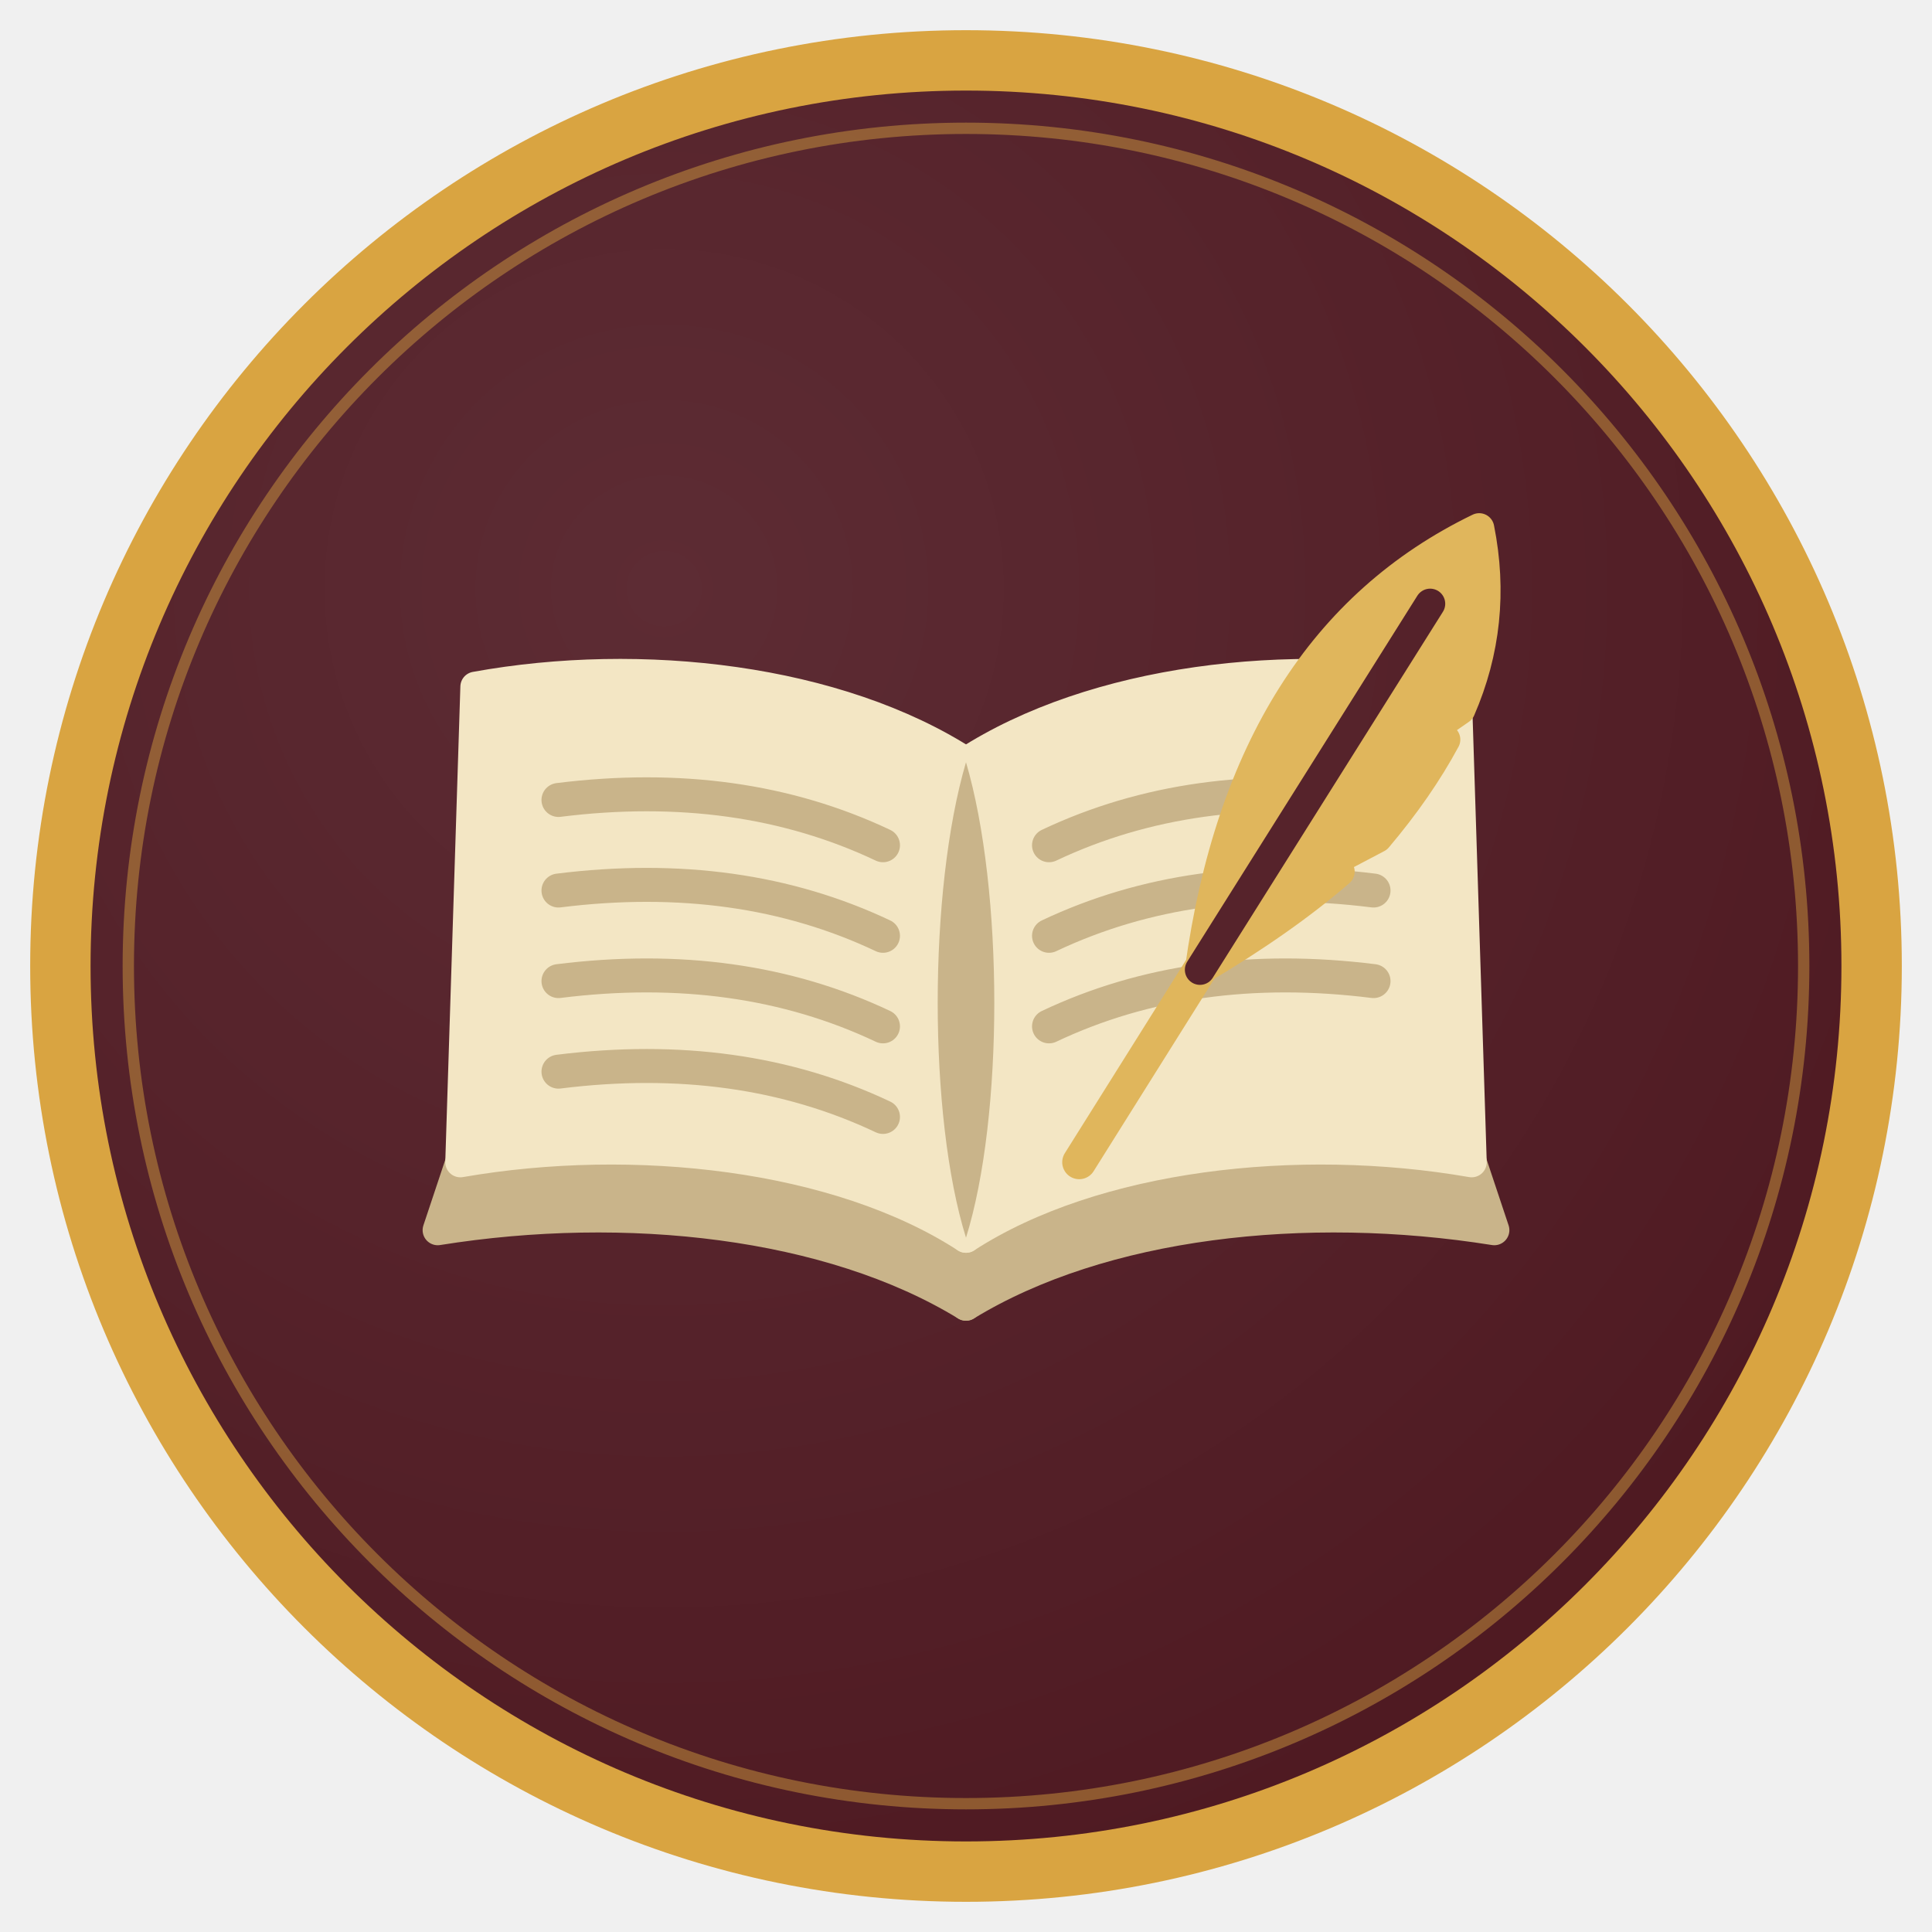
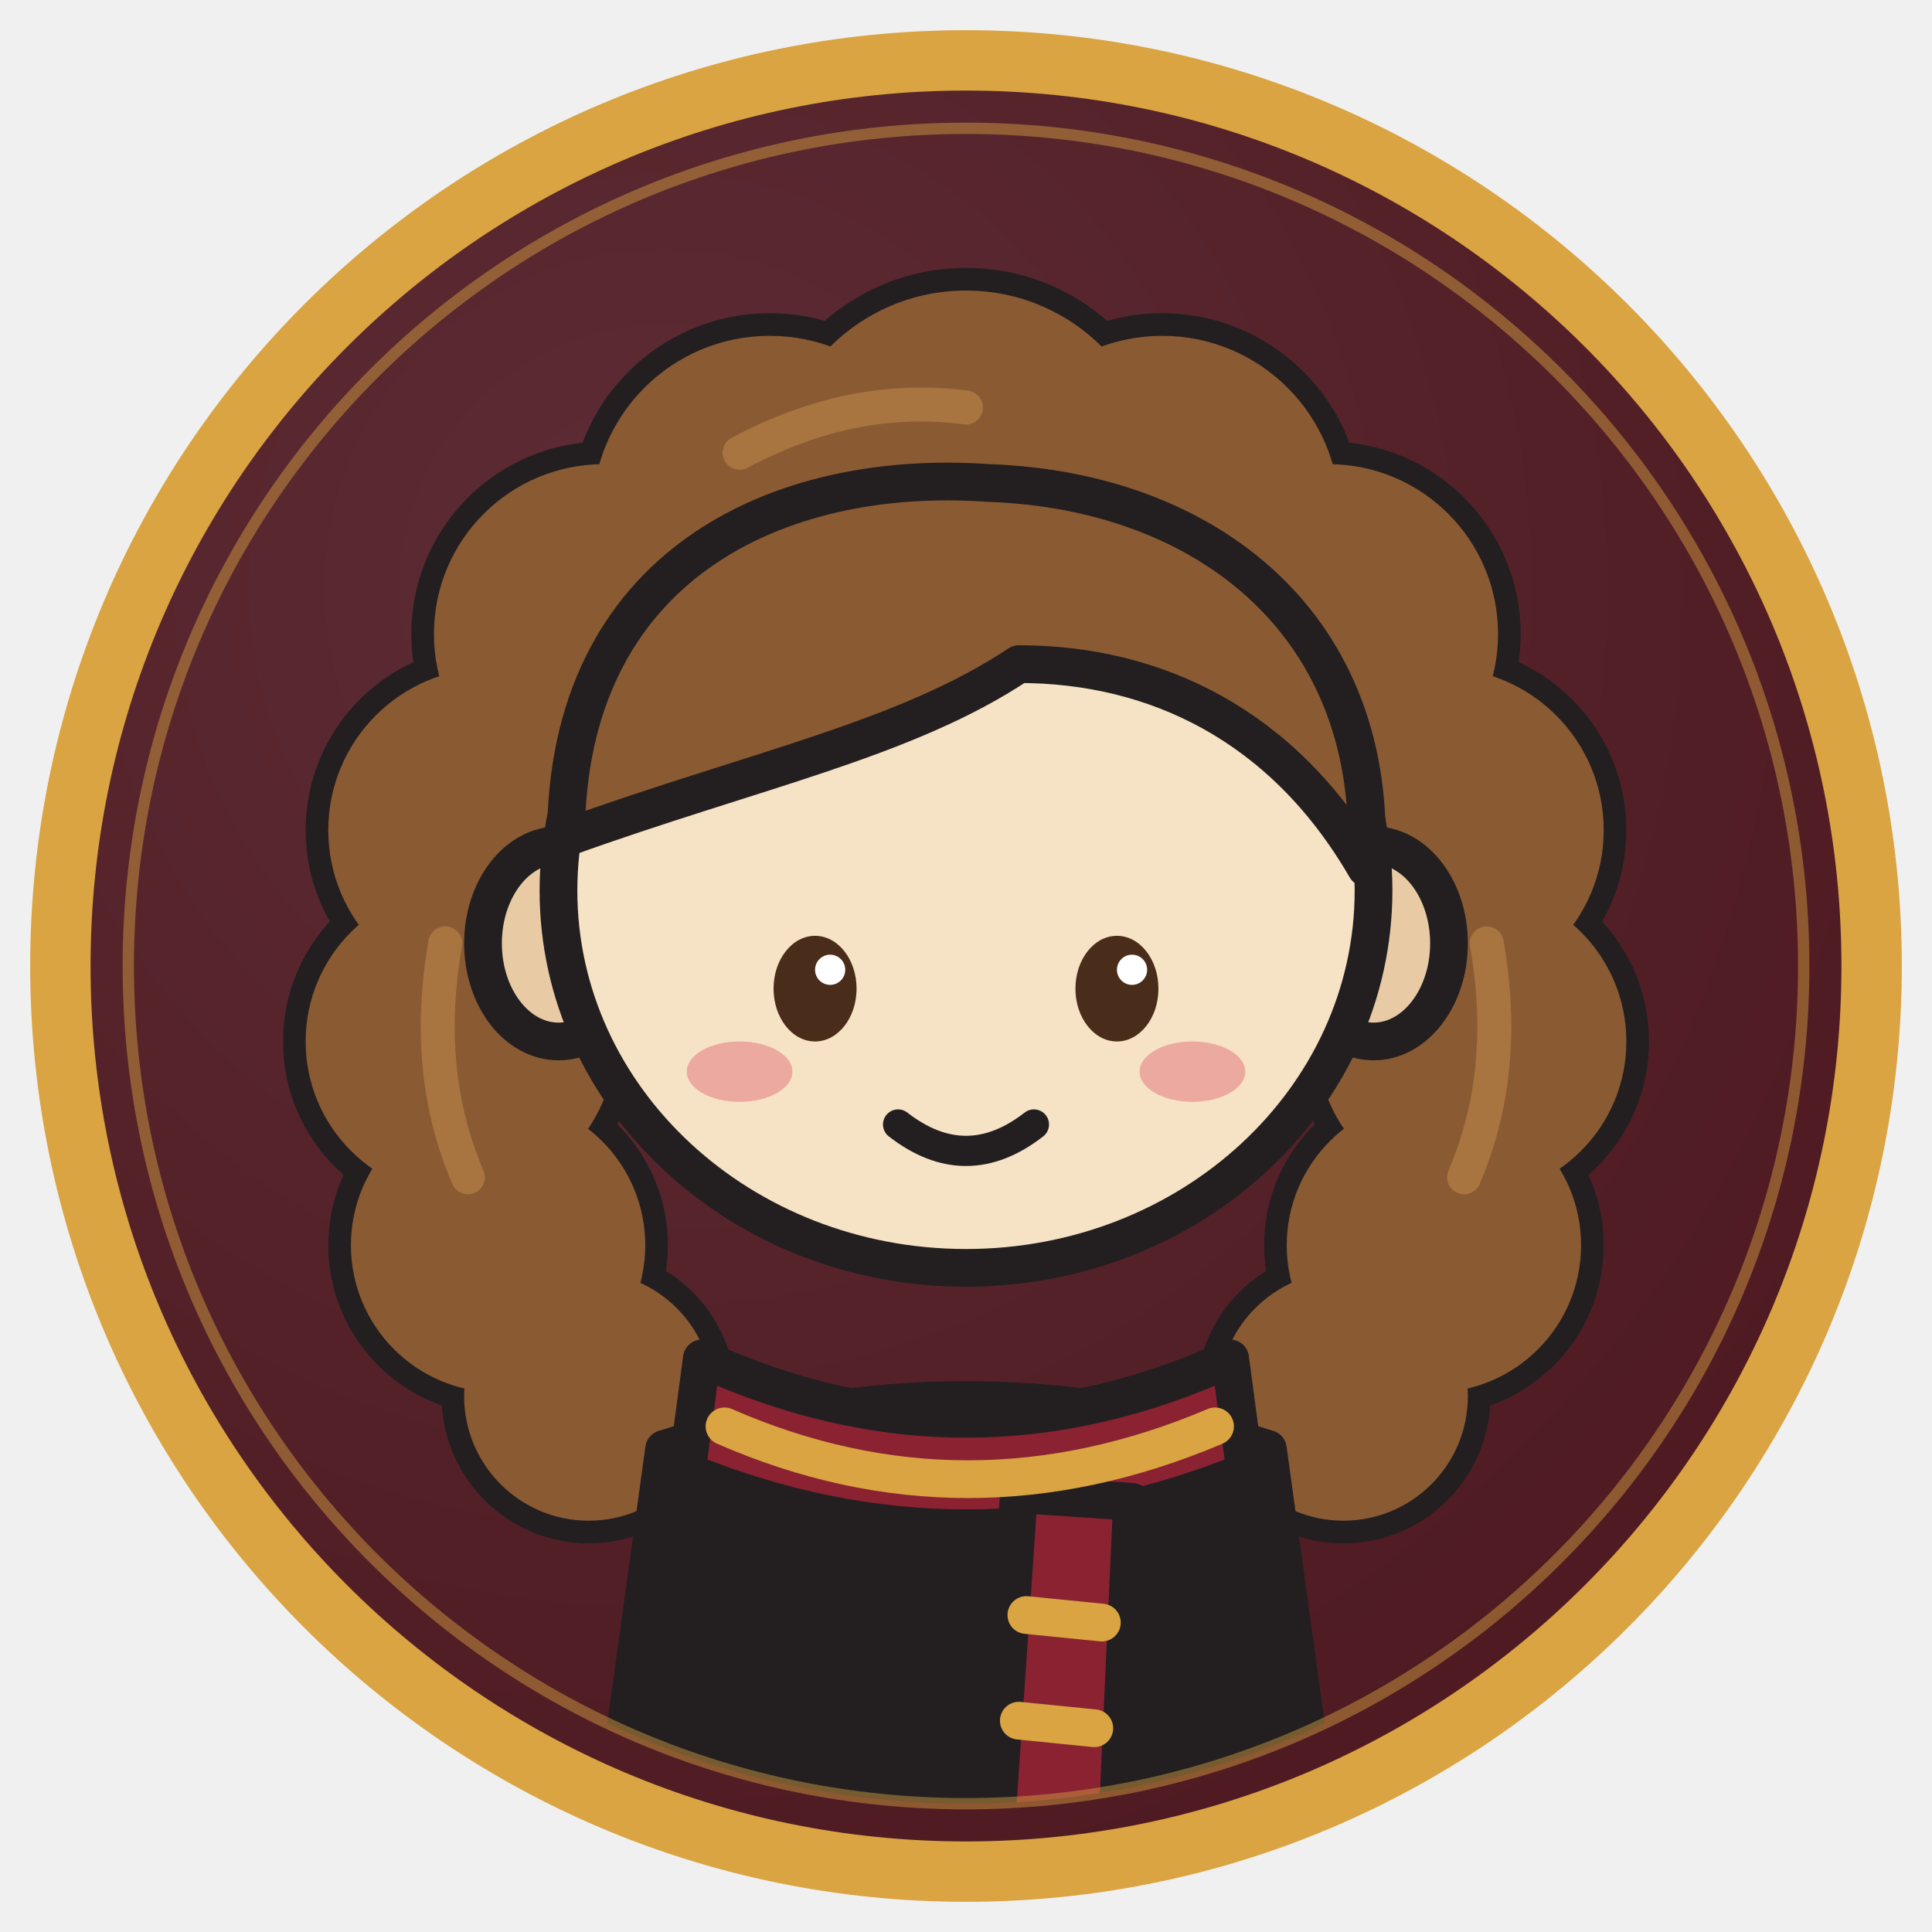
<svg xmlns="http://www.w3.org/2000/svg" viewBox="0 0 512 512" width="512" height="512">
  <defs>
    <radialGradient id="field" gradientUnits="userSpaceOnUse" cx="176" cy="156" r="360">
      <stop offset="0" stop-color="#5D2C34" />
      <stop offset="1" stop-color="#4F1A22" />
    </radialGradient>
    <clipPath id="inner">
      <circle cx="256" cy="256" r="222" fill="#FFFFFF" />
    </clipPath>
  </defs>
  <circle cx="256" cy="256" r="240" fill="url(#field)" />
  <g clip-path="url(#inner)">
-     <path d="M 122 308 C 168 300 222 306 256 328 L 256 346 C 220 324 166 318 116 326 Z" fill="#C9B48A" stroke="#C9B48A" stroke-width="8" stroke-linejoin="round" />
-     <path d="M 390 308 C 344 300 290 306 256 328 L 256 346 C 292 324 346 318 396 326 Z" fill="#C9B48A" stroke="#C9B48A" stroke-width="8" stroke-linejoin="round" />
-     <path d="M 256 202 C 222 180 170 174 126 182 L 122 308 C 168 300 222 306 256 328 Z" fill="#F3E6C4" stroke="#F3E6C4" stroke-width="8" stroke-linejoin="round" />
-     <path d="M 256 202 C 290 180 342 174 386 182 L 390 308 C 344 300 290 306 256 328 Z" fill="#F3E6C4" stroke="#F3E6C4" stroke-width="8" stroke-linejoin="round" />
-     <path d="M 256 202 C 246 236 246 296 256 328 C 266 296 266 236 256 202 Z" fill="#C9B48A" />
-     <g stroke="#C9B48A" stroke-width="9" stroke-linecap="round">
-       <path d="M 148 212 Q 196 206 234 224" fill="none" />
-       <path d="M 148 236 Q 196 230 234 248" fill="none" />
-       <path d="M 148 260 Q 196 254 234 272" fill="none" />
-       <path d="M 148 284 Q 196 278 234 296" fill="none" />
-       <path d="M 278 224 Q 316 206 364 212" fill="none" />
-       <path d="M 278 248 Q 316 230 364 236" fill="none" />
-       <path d="M 278 272 Q 316 254 364 260" fill="none" />
+     <circle cx="256" cy="128" r="52" fill="#8A5A33" stroke="#231F20" stroke-width="10" stroke-linejoin="round" stroke-linecap="round" />
+     <circle cx="204" cy="136" r="48" fill="#8A5A33" stroke="#231F20" stroke-width="10" stroke-linejoin="round" stroke-linecap="round" />
+     <circle cx="308" cy="136" r="48" fill="#8A5A33" stroke="#231F20" stroke-width="10" stroke-linejoin="round" stroke-linecap="round" />
+     <circle cx="160" cy="168" r="46" fill="#8A5A33" stroke="#231F20" stroke-width="10" stroke-linejoin="round" stroke-linecap="round" />
+     <circle cx="352" cy="168" r="46" fill="#8A5A33" stroke="#231F20" stroke-width="10" stroke-linejoin="round" stroke-linecap="round" />
+     <circle cx="130" cy="220" r="44" fill="#8A5A33" stroke="#231F20" stroke-width="10" stroke-linejoin="round" stroke-linecap="round" />
+     <circle cx="382" cy="220" r="44" fill="#8A5A33" stroke="#231F20" stroke-width="10" stroke-linejoin="round" stroke-linecap="round" />
+     <circle cx="122" cy="276" r="42" fill="#8A5A33" stroke="#231F20" stroke-width="10" stroke-linejoin="round" stroke-linecap="round" />
+     <circle cx="390" cy="276" r="42" fill="#8A5A33" stroke="#231F20" stroke-width="10" stroke-linejoin="round" stroke-linecap="round" />
+     <circle cx="132" cy="330" r="40" fill="#8A5A33" stroke="#231F20" stroke-width="10" stroke-linejoin="round" stroke-linecap="round" />
+     <circle cx="380" cy="330" r="40" fill="#8A5A33" stroke="#231F20" stroke-width="10" stroke-linejoin="round" stroke-linecap="round" />
+     <circle cx="156" cy="370" r="34" fill="#8A5A33" stroke="#231F20" stroke-width="10" stroke-linejoin="round" stroke-linecap="round" />
+     <circle cx="356" cy="370" r="34" fill="#8A5A33" stroke="#231F20" stroke-width="10" stroke-linejoin="round" stroke-linecap="round" />
+     <circle cx="256" cy="210" r="110" fill="#8A5A33" stroke="#231F20" stroke-width="10" stroke-linejoin="round" stroke-linecap="round" />
+     <circle cx="256" cy="128" r="51" fill="#8A5A33" />
+     <circle cx="204" cy="136" r="47" fill="#8A5A33" />
+     <circle cx="308" cy="136" r="47" fill="#8A5A33" />
+     <circle cx="160" cy="168" r="45" fill="#8A5A33" />
+     <circle cx="352" cy="168" r="45" fill="#8A5A33" />
+     <circle cx="130" cy="220" r="43" fill="#8A5A33" />
+     <circle cx="382" cy="220" r="43" fill="#8A5A33" />
+     <circle cx="122" cy="276" r="41" fill="#8A5A33" />
+     <circle cx="390" cy="276" r="41" fill="#8A5A33" />
+     <circle cx="132" cy="330" r="39" fill="#8A5A33" />
+     <circle cx="380" cy="330" r="39" fill="#8A5A33" />
+     <circle cx="156" cy="370" r="33" fill="#8A5A33" />
+     <circle cx="356" cy="370" r="33" fill="#8A5A33" />
+     <circle cx="256" cy="210" r="109" fill="#8A5A33" />
+     <path d="M 160 500 L 176 384 Q 256 358 336 384 L 352 500 Z" fill="#231F20" stroke="#231F20" stroke-width="10" stroke-linejoin="round" stroke-linecap="round" />
+     <path d="M 186 360 Q 256 392 326 360 L 330 390 Q 256 420 182 390 Z" fill="#8A2232" stroke="#231F20" stroke-width="10" stroke-linejoin="round" stroke-linecap="round" />
+     <path d="M 270 396 L 300 398 L 296 486 L 264 484 Z" fill="#8A2232" stroke="#231F20" stroke-width="10" stroke-linejoin="round" stroke-linecap="round" />
+     <g stroke="#D9A441" stroke-width="10" stroke-linecap="round">
+       <path d="M 192 378 Q 256 406 322 378" fill="none" />
+       <line x1="272" y1="428" x2="292" y2="430" />
+       <line x1="270" y1="456" x2="290" y2="458" />
    </g>
-     <line x1="286" y1="308" x2="318" y2="257" fill="none" stroke="#E0B65C" stroke-width="9" stroke-linecap="round" />
-     <path d="M 318 257 Q 340 244 355 231 L 346 232 L 365 222 Q 376 209 383 196 L 374 197 L 387 188 Q 397 165 392 140 Q 330 170 318 257 Z" fill="#E0B65C" stroke="#E0B65C" stroke-width="8" stroke-linejoin="round" />
-     <line x1="318" y1="257" x2="379" y2="160" fill="none" stroke="url(#field)" stroke-width="8" stroke-linecap="round" />
+     <ellipse cx="148" cy="250" rx="20" ry="26" fill="#E8CBA4" stroke="#231F20" stroke-width="10" stroke-linejoin="round" stroke-linecap="round" />
+     <ellipse cx="364" cy="250" rx="20" ry="26" fill="#E8CBA4" stroke="#231F20" stroke-width="10" stroke-linejoin="round" stroke-linecap="round" />
+     <ellipse cx="256" cy="236" rx="108" ry="100" fill="#F6E2C4" stroke="#231F20" stroke-width="10" stroke-linejoin="round" stroke-linecap="round" />
+     <path d="M 150 222 C 150 150 206 124 262 128 C 320 130 366 166 362 230 C 340 192 306 176 270 176 C 240 196 200 204 150 222 Z" fill="#8A5A33" stroke="#231F20" stroke-width="10" stroke-linejoin="round" stroke-linecap="round" />
+     <g fill="none" stroke="#A8743F" stroke-width="9" stroke-linecap="round">
+       <path d="M 196 120 Q 226 104 256 108" />
+       <path d="M 118 250 Q 112 284 124 312" />
+       <path d="M 394 250 Q 400 284 388 312" />
+     </g>
+     <ellipse cx="216" cy="262" rx="11" ry="14" fill="#4A2C1A" />
+     <ellipse cx="296" cy="262" rx="11" ry="14" fill="#4A2C1A" />
+     <circle cx="220" cy="257" r="4" fill="#FFFFFF" />
+     <circle cx="300" cy="257" r="4" fill="#FFFFFF" />
+     <ellipse cx="196" cy="284" rx="14" ry="8" fill="#EBA9A0" />
+     <ellipse cx="316" cy="284" rx="14" ry="8" fill="#EBA9A0" />
+     <path d="M 238 298 Q 256 312 274 298" fill="none" stroke="#231F20" stroke-width="8" stroke-linecap="round" />
  </g>
  <circle cx="256" cy="256" r="240" fill="none" stroke="#D9A441" stroke-width="16" />
  <circle cx="256" cy="256" r="222" fill="none" stroke="#D9A441" stroke-width="3" stroke-opacity="0.45" />
</svg>
